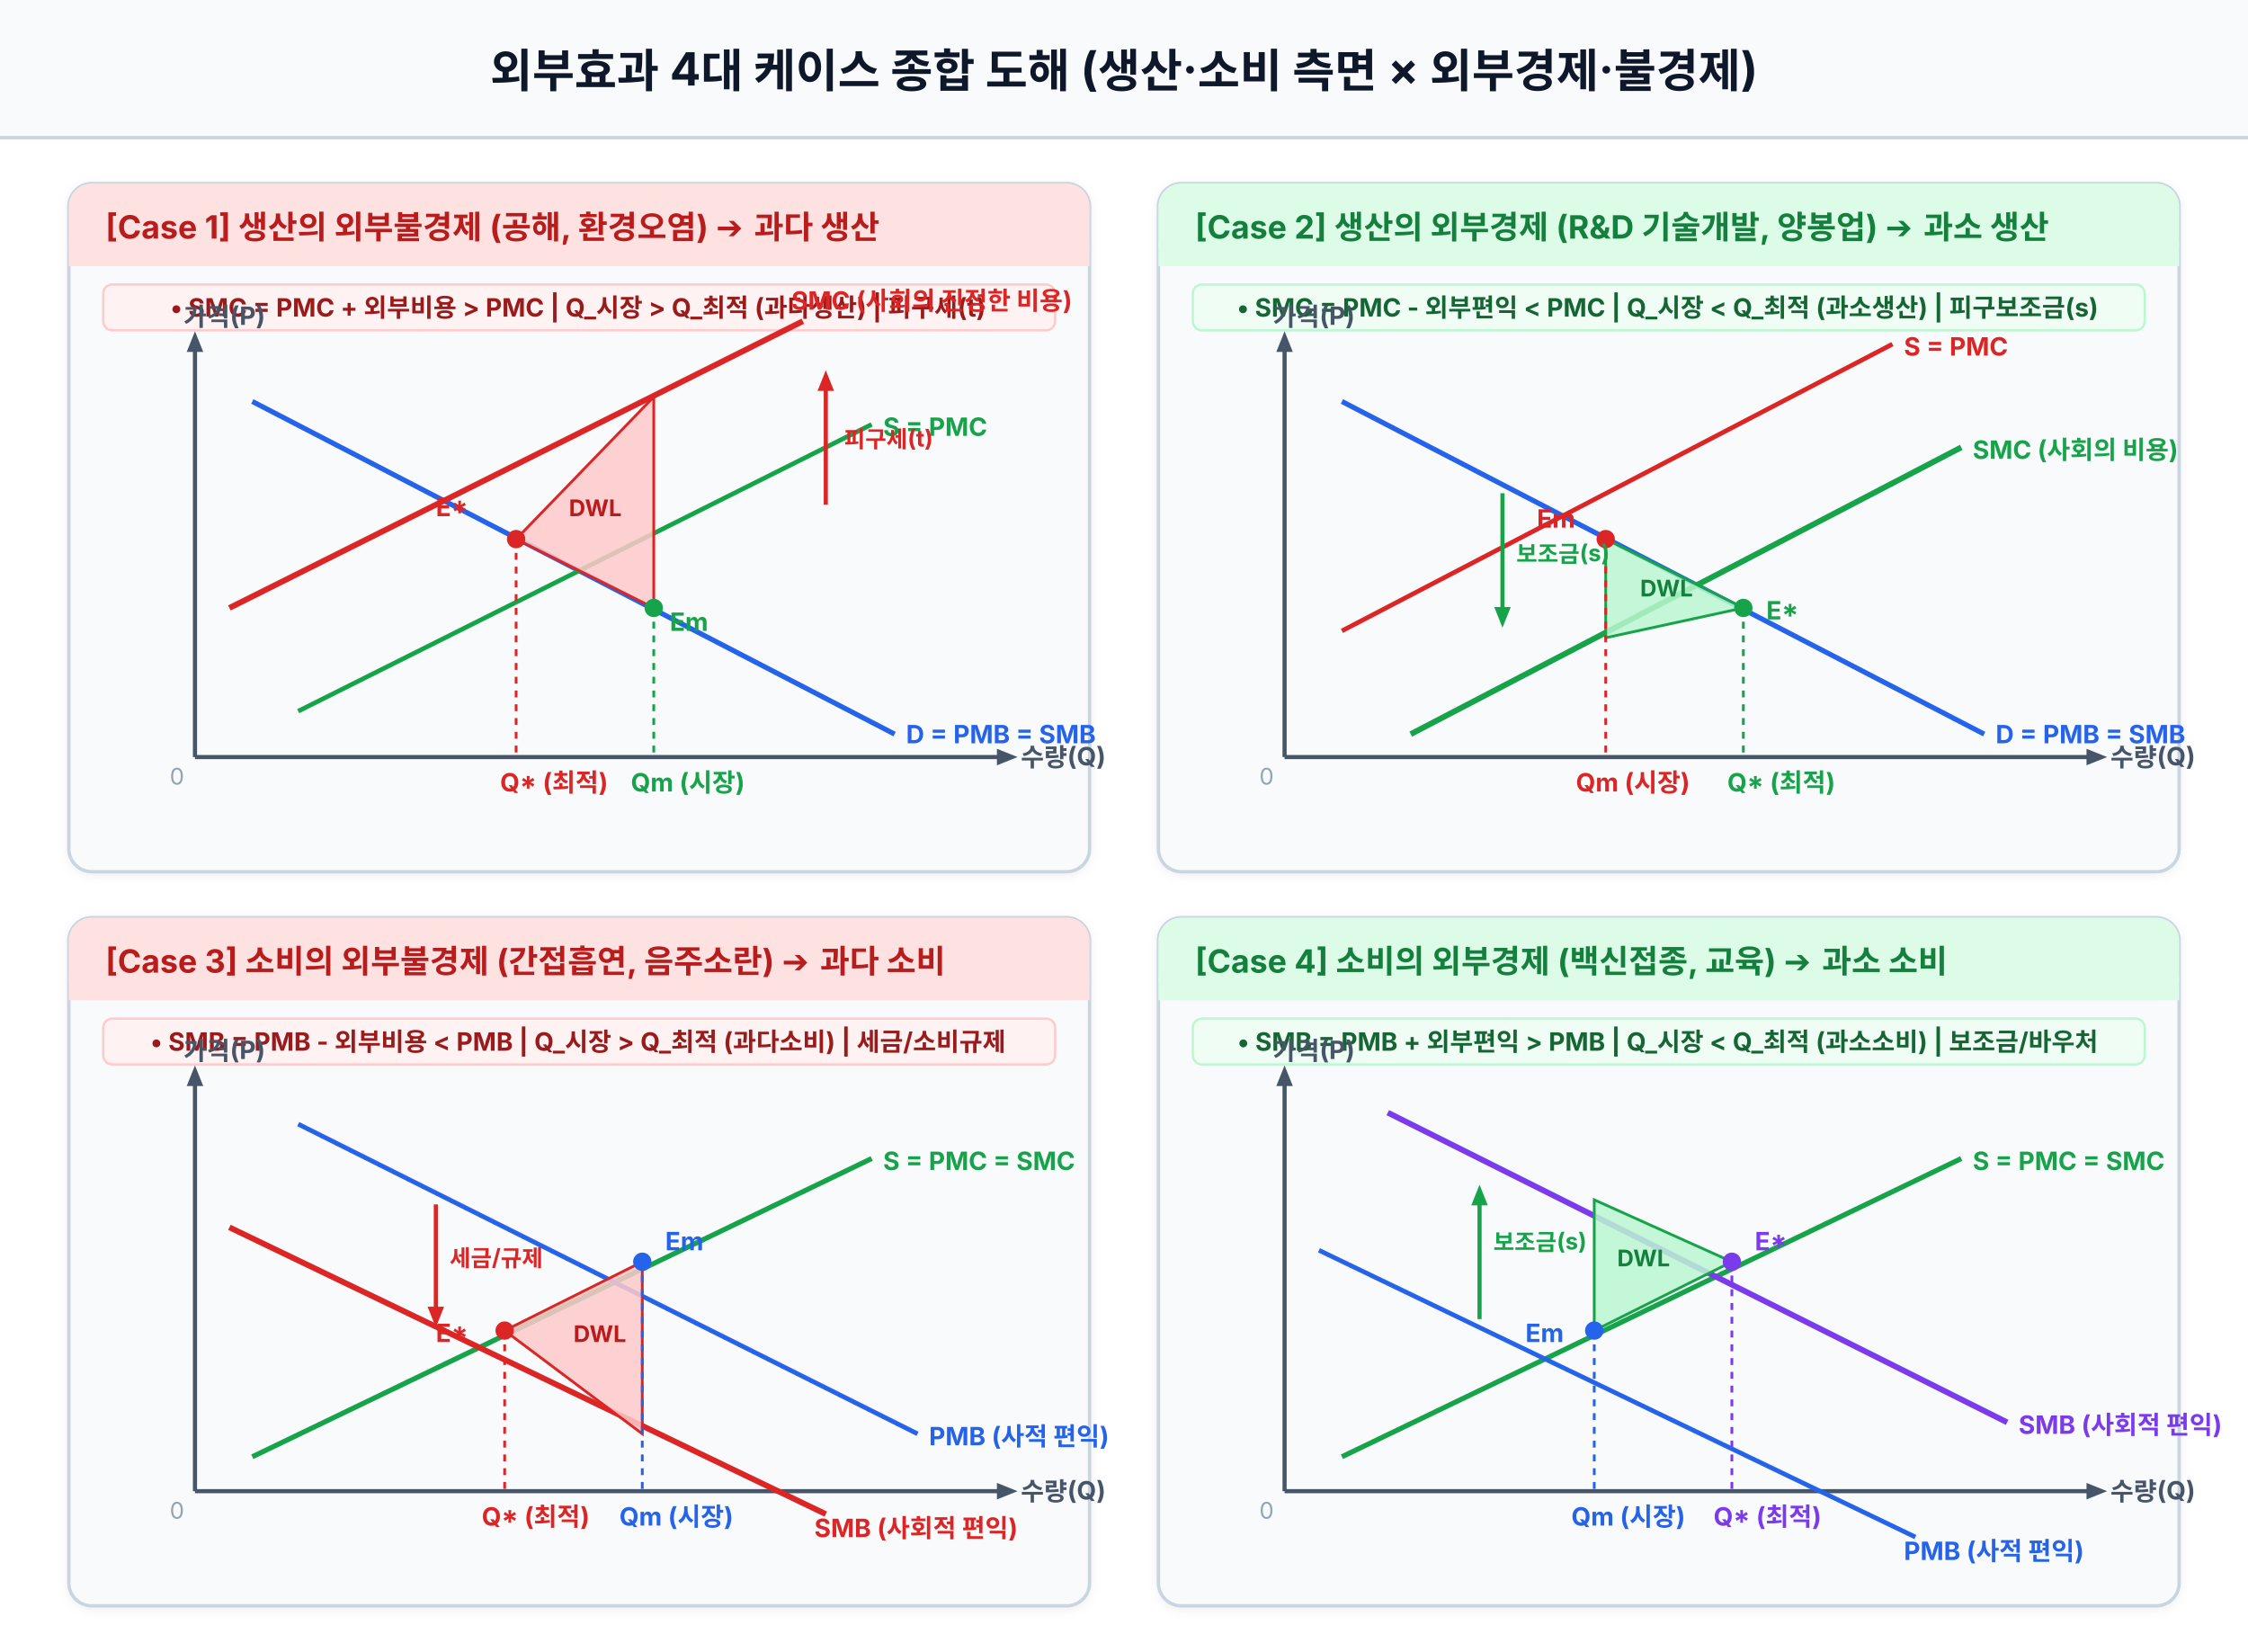
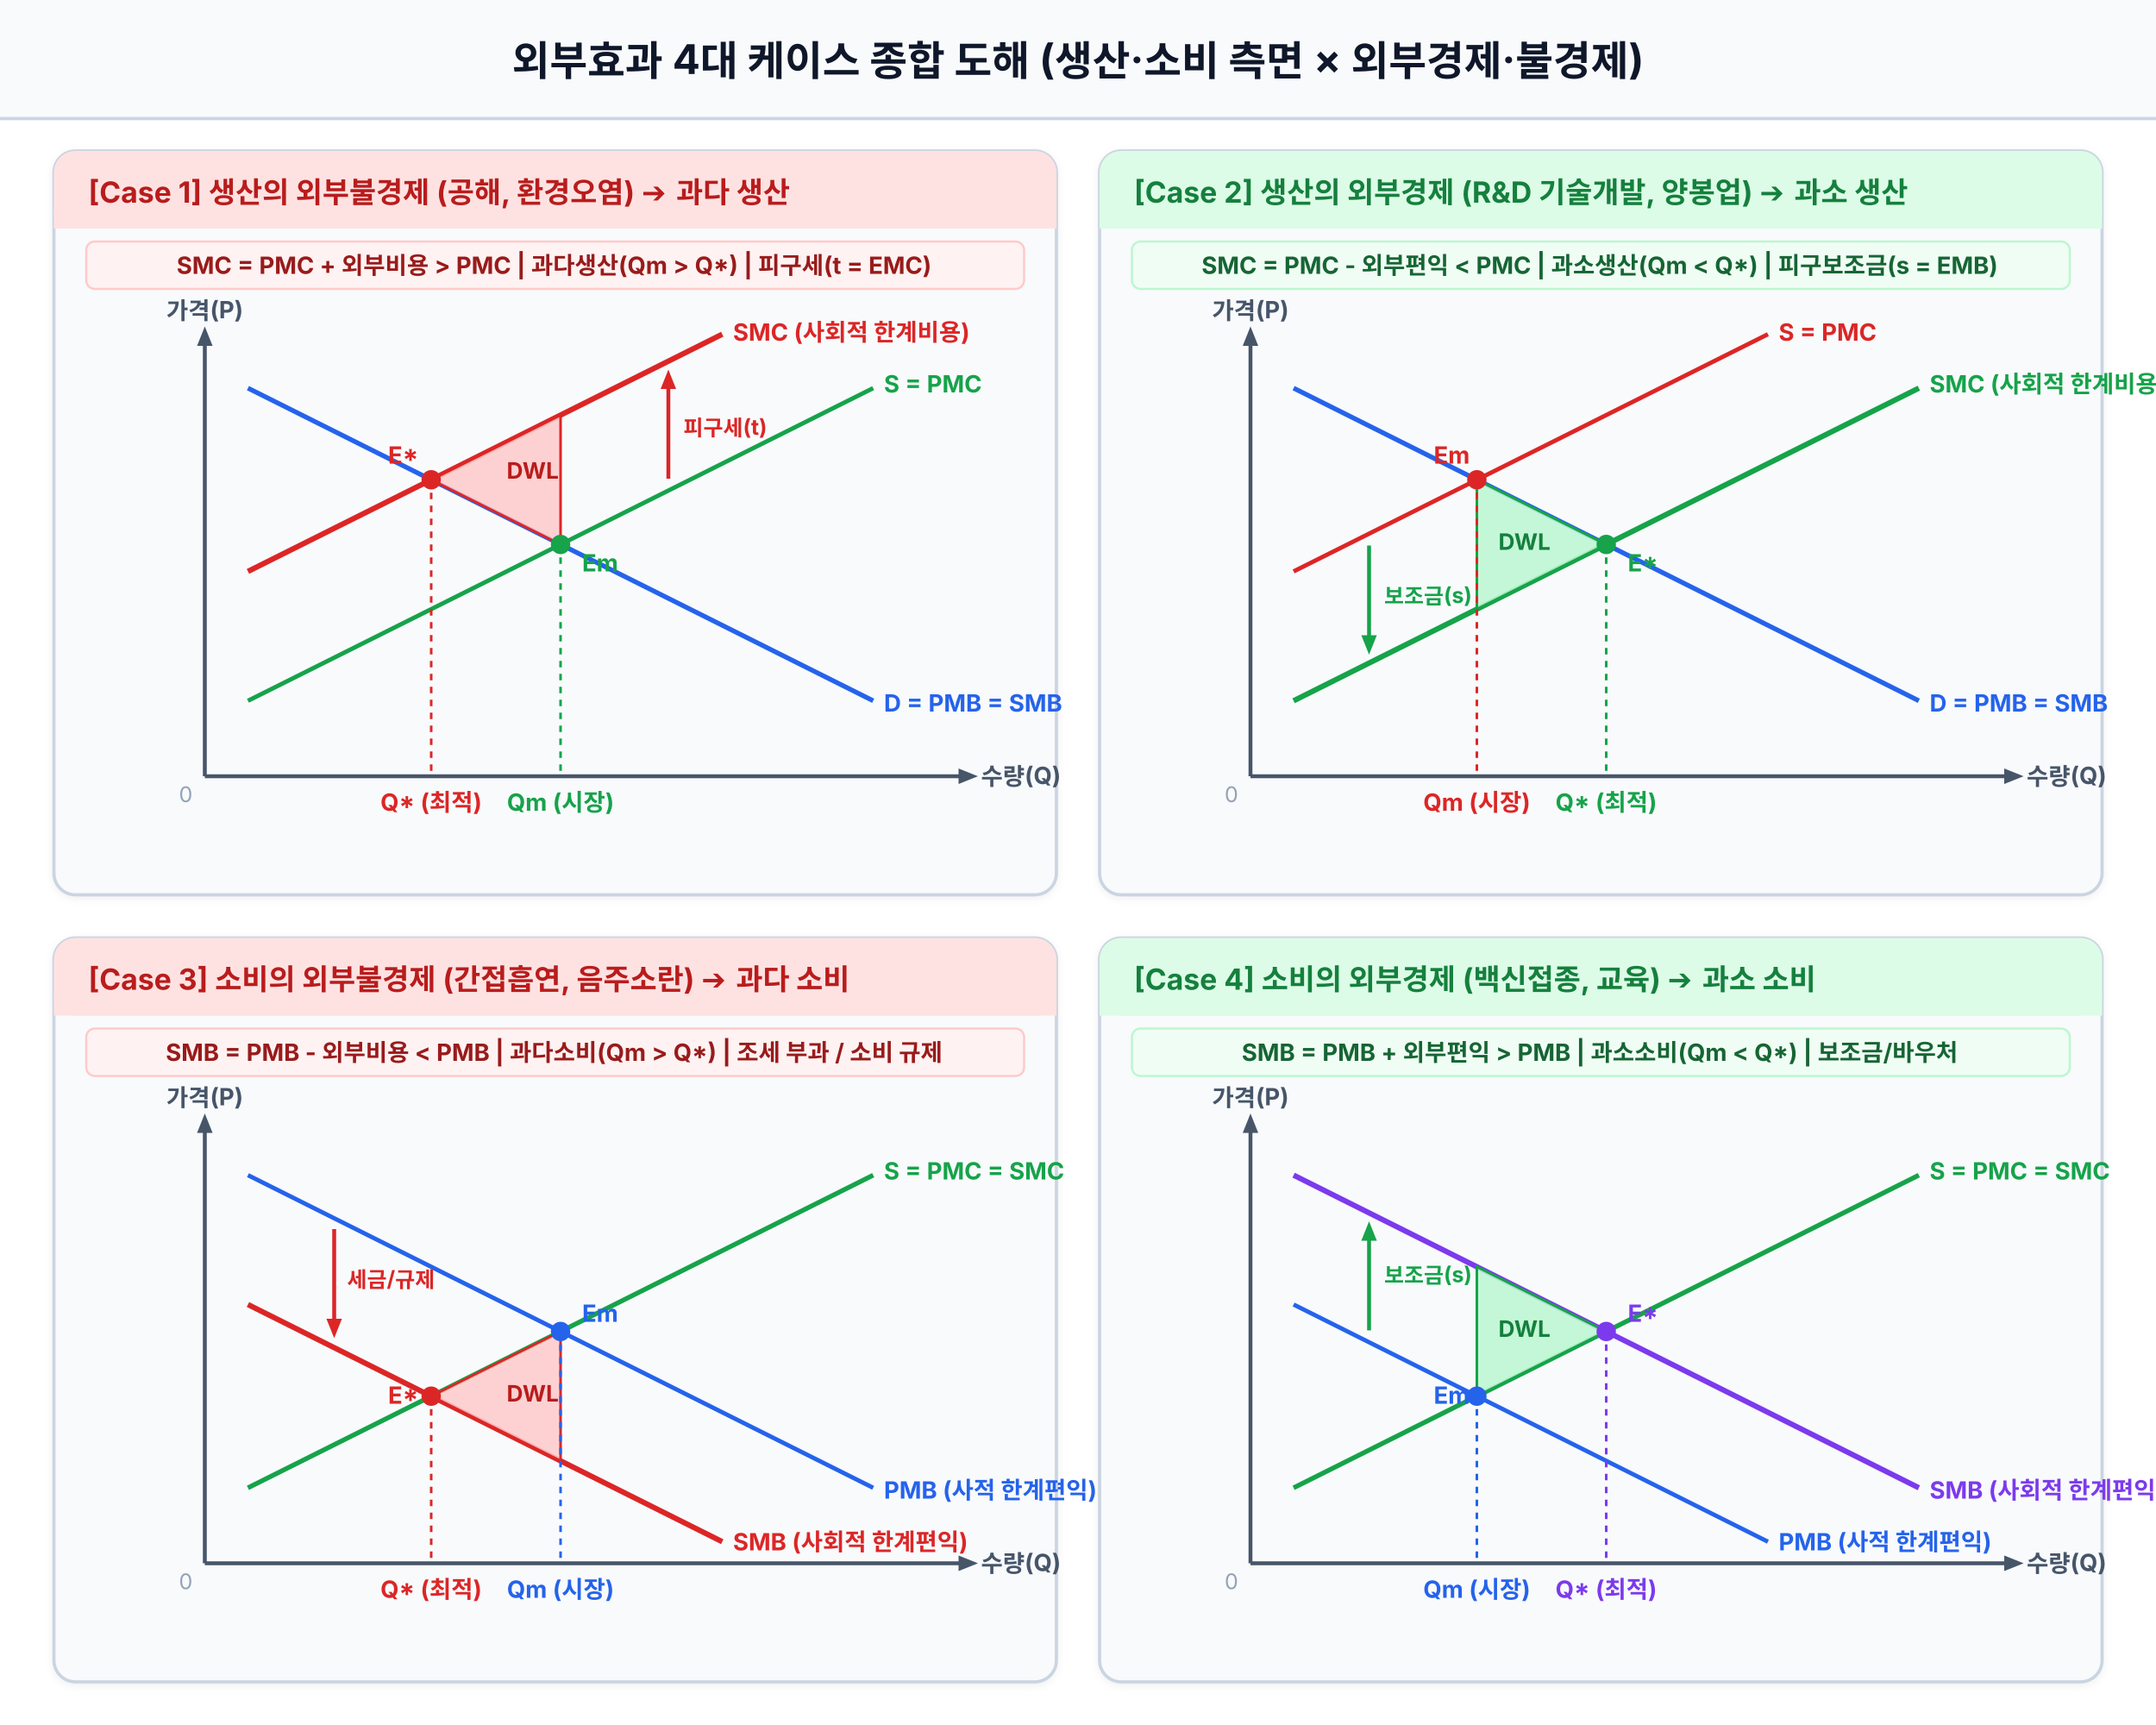
- <svg xmlns="http://www.w3.org/2000/svg" viewBox="0 0 980 720" width="100%" height="100%" style="background:#ffffff; font-family:'Pretendard', -apple-system, BlinkMacSystemFont, sans-serif;">
-   <rect x="0" y="0" width="980" height="60" fill="#f8fafc" />
-   <text x="490" y="38" font-size="20" font-weight="bold" text-anchor="middle" fill="#0f172a">외부효과 4대 케이스 종합 도해 (생산·소비 측면 × 외부경제·불경제)</text>
-   <line x1="0" y1="60" x2="980" y2="60" stroke="#cbd5e1" stroke-width="1.5" />
+ <svg xmlns="http://www.w3.org/2000/svg" viewBox="0 0 1000 800" width="100%" height="100%" style="background:#ffffff; font-family:'Pretendard', -apple-system, BlinkMacSystemFont, sans-serif;">
+   <rect x="0" y="0" width="1000" height="55" fill="#f8fafc" />
+   <text x="500" y="35" font-size="19" font-weight="bold" text-anchor="middle" fill="#0f172a">외부효과 4대 케이스 종합 도해 (생산·소비 측면 × 외부경제·불경제)</text>
+   <line x1="0" y1="55" x2="1000" y2="55" stroke="#cbd5e1" stroke-width="1.5" />
  <defs>
    <marker id="arr" viewBox="0 0 10 10" refX="6" refY="5" markerWidth="5" markerHeight="5" orient="auto-start-reverse">
      <path d="M 0 1 L 10 5 L 0 9 z" fill="#475569" />
    </marker>
    <marker id="arr-tax" viewBox="0 0 10 10" refX="6" refY="5" markerWidth="5" markerHeight="5" orient="auto-start-reverse">
      <path d="M 0 1 L 10 5 L 0 9 z" fill="#dc2626" />
    </marker>
    <marker id="arr-sub" viewBox="0 0 10 10" refX="6" refY="5" markerWidth="5" markerHeight="5" orient="auto-start-reverse">
      <path d="M 0 1 L 10 5 L 0 9 z" fill="#16a34a" />
    </marker>
-     <filter id="shadow" x="-5%" y="-5%" width="110%" height="110%">
+     <filter id="shadow" x="-3%" y="-3%" width="106%" height="106%">
      <feDropShadow dx="0" dy="1" stdDeviation="2" flood-opacity="0.06" />
    </filter>
  </defs>
-   <g transform="translate(30, 80)">
-     <rect x="0" y="0" width="445" height="300" rx="10" fill="#f8fafc" stroke="#cbd5e1" stroke-width="1.5" filter="url(#shadow)" />
-     <rect x="0" y="0" width="445" height="36" rx="10" fill="#fee2e2" />
-     <path d="M 0 26 L 0 36 L 445 36 L 445 26 Z" fill="#fee2e2" />
-     <text x="16" y="24" font-size="14" font-weight="bold" fill="#b91c1c">[Case 1] 생산의 외부불경제 (공해, 환경오염) ➔ 과다 생산</text>
-     <rect x="15" y="44" width="415" height="20" rx="4" fill="#fef2f2" stroke="#fecaca" stroke-width="1" />
-     <text x="222" y="58" font-size="11" font-weight="bold" text-anchor="middle" fill="#991b1b">• SMC = PMC + 외부비용 &gt; PMC | Q_시장 &gt; Q_최적 (과다생산) | 피구세(t)</text>
-     <line x1="55" y1="250" x2="410" y2="250" stroke="#475569" stroke-width="1.8" marker-end="url(#arr)" />
-     <line x1="55" y1="250" x2="55" y2="68" stroke="#475569" stroke-width="1.8" marker-end="url(#arr)" />
-     <text x="415" y="254" font-size="11" font-weight="bold" fill="#475569">수량(Q)</text>
-     <text x="50" y="62" font-size="11" font-weight="bold" fill="#475569">가격(P)</text>
-     <text x="44" y="262" font-size="10" fill="#94a3b8">0</text>
-     <line x1="80" y1="95" x2="360" y2="240" stroke="#2563eb" stroke-width="2.2" />
-     <text x="365" y="244" font-size="11" font-weight="bold" fill="#2563eb">D = PMB = SMB</text>
-     <line x1="100" y1="230" x2="350" y2="105" stroke="#16a34a" stroke-width="2" />
-     <text x="355" y="110" font-size="11" font-weight="bold" fill="#16a34a">S = PMC</text>
-     <line x1="70" y1="185" x2="320" y2="60" stroke="#dc2626" stroke-width="2.5" />
-     <text x="315" y="55" font-size="11" font-weight="bold" fill="#dc2626">SMC (사회의 진정한 비용)</text>
-     <polygon points="195,155 255,185 255,93" fill="#fecaca" fill-opacity="0.85" stroke="#dc2626" stroke-width="1.2" />
-     <text x="218" y="145" font-size="10" font-weight="bold" fill="#b91c1c">DWL</text>
-     <circle cx="195" cy="155" r="4" fill="#dc2626" />
-     <line x1="195" y1="155" x2="195" y2="250" stroke="#dc2626" stroke-dasharray="3,3" stroke-width="1.2" />
-     <text x="188" y="265" font-size="11" font-weight="bold" fill="#dc2626">Q* (최적)</text>
-     <text x="160" y="145" font-size="11" font-weight="bold" fill="#dc2626">E*</text>
-     <circle cx="255" cy="185" r="4" fill="#16a34a" />
-     <line x1="255" y1="185" x2="255" y2="250" stroke="#16a34a" stroke-dasharray="3,3" stroke-width="1.2" />
-     <text x="245" y="265" font-size="11" font-weight="bold" fill="#16a34a">Qm (시장)</text>
-     <text x="262" y="195" font-size="11" font-weight="bold" fill="#16a34a">Em</text>
-     <line x1="330" y1="140" x2="330" y2="85" stroke="#dc2626" stroke-width="1.8" marker-end="url(#arr-tax)" />
-     <text x="338" y="115" font-size="10" font-weight="bold" fill="#dc2626">피구세(t)</text>
+   <g transform="translate(25, 70)">
+     <rect x="0" y="0" width="465" height="345" rx="10" fill="#f8fafc" stroke="#cbd5e1" stroke-width="1.5" filter="url(#shadow)" />
+     <rect x="0" y="0" width="465" height="36" rx="10" fill="#fee2e2" />
+     <path d="M 0 26 L 0 36 L 465 36 L 465 26 Z" fill="#fee2e2" />
+     <text x="16" y="24" font-size="13.5" font-weight="bold" fill="#b91c1c">[Case 1] 생산의 외부불경제 (공해, 환경오염) ➔ 과다 생산</text>
+     <rect x="15" y="42" width="435" height="22" rx="4" fill="#fef2f2" stroke="#fecaca" stroke-width="1" />
+     <text x="232" y="57" font-size="11" font-weight="bold" text-anchor="middle" fill="#991b1b">SMC = PMC + 외부비용 &gt; PMC | 과다생산(Qm &gt; Q*) | 피구세(t = EMC)</text>
+     <line x1="70" y1="290" x2="425" y2="290" stroke="#475569" stroke-width="1.8" marker-end="url(#arr)" />
+     <line x1="70" y1="290" x2="70" y2="85" stroke="#475569" stroke-width="1.8" marker-end="url(#arr)" />
+     <text x="430" y="294" font-size="11" font-weight="bold" fill="#475569">수량(Q)</text>
+     <text x="70" y="78" font-size="11" font-weight="bold" fill="#475569" text-anchor="middle">가격(P)</text>
+     <text x="58" y="302" font-size="10" fill="#94a3b8">0</text>
+     <line x1="90" y1="110" x2="380" y2="255" stroke="#2563eb" stroke-width="2.2" />
+     <text x="385" y="260" font-size="11" font-weight="bold" fill="#2563eb">D = PMB = SMB</text>
+     <line x1="90" y1="255" x2="380" y2="110" stroke="#16a34a" stroke-width="2" />
+     <text x="385" y="112" font-size="11" font-weight="bold" fill="#16a34a">S = PMC</text>
+     <line x1="90" y1="195" x2="310" y2="85" stroke="#dc2626" stroke-width="2.5" />
+     <text x="315" y="88" font-size="11" font-weight="bold" fill="#dc2626">SMC (사회적 한계비용)</text>
+     <polygon points="175,152.5 235,182.5 235,122.5" fill="#fecaca" fill-opacity="0.85" stroke="#dc2626" stroke-width="1.2" />
+     <text x="210" y="152" font-size="10.5" font-weight="bold" fill="#b91c1c">DWL</text>
+     <circle cx="175" cy="152.5" r="4.5" fill="#dc2626" />
+     <line x1="175" y1="152.5" x2="175" y2="290" stroke="#dc2626" stroke-dasharray="3,3" stroke-width="1.2" />
+     <text x="175" y="306" font-size="11" font-weight="bold" fill="#dc2626" text-anchor="middle">Q* (최적)</text>
+     <text x="155" y="145" font-size="11" font-weight="bold" fill="#dc2626">E*</text>
+     <circle cx="235" cy="182.5" r="4.5" fill="#16a34a" />
+     <line x1="235" y1="182.5" x2="235" y2="290" stroke="#16a34a" stroke-dasharray="3,3" stroke-width="1.2" />
+     <text x="235" y="306" font-size="11" font-weight="bold" fill="#16a34a" text-anchor="middle">Qm (시장)</text>
+     <text x="245" y="195" font-size="11" font-weight="bold" fill="#16a34a">Em</text>
+     <line x1="285" y1="152" x2="285" y2="105" stroke="#dc2626" stroke-width="1.8" marker-end="url(#arr-tax)" />
+     <text x="292" y="132" font-size="10" font-weight="bold" fill="#dc2626">피구세(t)</text>
  </g>
-   <g transform="translate(505, 80)">
-     <rect x="0" y="0" width="445" height="300" rx="10" fill="#f8fafc" stroke="#cbd5e1" stroke-width="1.5" filter="url(#shadow)" />
-     <rect x="0" y="0" width="445" height="36" rx="10" fill="#dcfce7" />
-     <path d="M 0 26 L 0 36 L 445 36 L 445 26 Z" fill="#dcfce7" />
-     <text x="16" y="24" font-size="14" font-weight="bold" fill="#15803d">[Case 2] 생산의 외부경제 (R&amp;D 기술개발, 양봉업) ➔ 과소 생산</text>
-     <rect x="15" y="44" width="415" height="20" rx="4" fill="#f0fdf4" stroke="#bbf7d0" stroke-width="1" />
-     <text x="222" y="58" font-size="11" font-weight="bold" text-anchor="middle" fill="#166534">• SMC = PMC - 외부편익 &lt; PMC | Q_시장 &lt; Q_최적 (과소생산) | 피구보조금(s)</text>
-     <line x1="55" y1="250" x2="410" y2="250" stroke="#475569" stroke-width="1.8" marker-end="url(#arr)" />
-     <line x1="55" y1="250" x2="55" y2="68" stroke="#475569" stroke-width="1.8" marker-end="url(#arr)" />
-     <text x="415" y="254" font-size="11" font-weight="bold" fill="#475569">수량(Q)</text>
-     <text x="50" y="62" font-size="11" font-weight="bold" fill="#475569">가격(P)</text>
-     <text x="44" y="262" font-size="10" fill="#94a3b8">0</text>
-     <line x1="80" y1="95" x2="360" y2="240" stroke="#2563eb" stroke-width="2.2" />
-     <text x="365" y="244" font-size="11" font-weight="bold" fill="#2563eb">D = PMB = SMB</text>
-     <line x1="80" y1="195" x2="320" y2="70" stroke="#dc2626" stroke-width="2" />
-     <text x="325" y="75" font-size="11" font-weight="bold" fill="#dc2626">S = PMC</text>
-     <line x1="110" y1="240" x2="350" y2="115" stroke="#16a34a" stroke-width="2.5" />
-     <text x="355" y="120" font-size="11" font-weight="bold" fill="#16a34a">SMC (사회의 비용)</text>
-     <polygon points="195,155 195,198 255,185" fill="#bbf7d0" fill-opacity="0.85" stroke="#16a34a" stroke-width="1.2" />
-     <text x="210" y="180" font-size="10" font-weight="bold" fill="#15803d">DWL</text>
-     <circle cx="195" cy="155" r="4" fill="#dc2626" />
-     <line x1="195" y1="155" x2="195" y2="250" stroke="#dc2626" stroke-dasharray="3,3" stroke-width="1.2" />
-     <text x="182" y="265" font-size="11" font-weight="bold" fill="#dc2626">Qm (시장)</text>
-     <text x="165" y="150" font-size="11" font-weight="bold" fill="#dc2626">Em</text>
-     <circle cx="255" cy="185" r="4" fill="#16a34a" />
-     <line x1="255" y1="185" x2="255" y2="250" stroke="#16a34a" stroke-dasharray="3,3" stroke-width="1.2" />
-     <text x="248" y="265" font-size="11" font-weight="bold" fill="#16a34a">Q* (최적)</text>
-     <text x="265" y="190" font-size="11" font-weight="bold" fill="#16a34a">E*</text>
-     <line x1="150" y1="135" x2="150" y2="190" stroke="#16a34a" stroke-width="1.8" marker-end="url(#arr-sub)" />
-     <text x="156" y="165" font-size="10" font-weight="bold" fill="#16a34a">보조금(s)</text>
+   <g transform="translate(510, 70)">
+     <rect x="0" y="0" width="465" height="345" rx="10" fill="#f8fafc" stroke="#cbd5e1" stroke-width="1.5" filter="url(#shadow)" />
+     <rect x="0" y="0" width="465" height="36" rx="10" fill="#dcfce7" />
+     <path d="M 0 26 L 0 36 L 465 36 L 465 26 Z" fill="#dcfce7" />
+     <text x="16" y="24" font-size="13.5" font-weight="bold" fill="#15803d">[Case 2] 생산의 외부경제 (R&amp;D 기술개발, 양봉업) ➔ 과소 생산</text>
+     <rect x="15" y="42" width="435" height="22" rx="4" fill="#f0fdf4" stroke="#bbf7d0" stroke-width="1" />
+     <text x="232" y="57" font-size="11" font-weight="bold" text-anchor="middle" fill="#166534">SMC = PMC - 외부편익 &lt; PMC | 과소생산(Qm &lt; Q*) | 피구보조금(s = EMB)</text>
+     <line x1="70" y1="290" x2="425" y2="290" stroke="#475569" stroke-width="1.8" marker-end="url(#arr)" />
+     <line x1="70" y1="290" x2="70" y2="85" stroke="#475569" stroke-width="1.8" marker-end="url(#arr)" />
+     <text x="430" y="294" font-size="11" font-weight="bold" fill="#475569">수량(Q)</text>
+     <text x="70" y="78" font-size="11" font-weight="bold" fill="#475569" text-anchor="middle">가격(P)</text>
+     <text x="58" y="302" font-size="10" fill="#94a3b8">0</text>
+     <line x1="90" y1="110" x2="380" y2="255" stroke="#2563eb" stroke-width="2.2" />
+     <text x="385" y="260" font-size="11" font-weight="bold" fill="#2563eb">D = PMB = SMB</text>
+     <line x1="90" y1="195" x2="310" y2="85" stroke="#dc2626" stroke-width="2" />
+     <text x="315" y="88" font-size="11" font-weight="bold" fill="#dc2626">S = PMC</text>
+     <line x1="90" y1="255" x2="380" y2="110" stroke="#16a34a" stroke-width="2.5" />
+     <text x="385" y="112" font-size="11" font-weight="bold" fill="#16a34a">SMC (사회적 한계비용)</text>
+     <polygon points="175,152.5 175,212.5 235,182.5" fill="#bbf7d0" fill-opacity="0.85" stroke="#16a34a" stroke-width="1.2" />
+     <text x="185" y="185" font-size="10.5" font-weight="bold" fill="#15803d">DWL</text>
+     <circle cx="175" cy="152.5" r="4.5" fill="#dc2626" />
+     <line x1="175" y1="152.5" x2="175" y2="290" stroke="#dc2626" stroke-dasharray="3,3" stroke-width="1.2" />
+     <text x="175" y="306" font-size="11" font-weight="bold" fill="#dc2626" text-anchor="middle">Qm (시장)</text>
+     <text x="155" y="145" font-size="11" font-weight="bold" fill="#dc2626">Em</text>
+     <circle cx="235" cy="182.5" r="4.5" fill="#16a34a" />
+     <line x1="235" y1="182.5" x2="235" y2="290" stroke="#16a34a" stroke-dasharray="3,3" stroke-width="1.2" />
+     <text x="235" y="306" font-size="11" font-weight="bold" fill="#16a34a" text-anchor="middle">Q* (최적)</text>
+     <text x="245" y="195" font-size="11" font-weight="bold" fill="#16a34a">E*</text>
+     <line x1="125" y1="183" x2="125" y2="230" stroke="#16a34a" stroke-width="1.8" marker-end="url(#arr-sub)" />
+     <text x="132" y="210" font-size="10" font-weight="bold" fill="#16a34a">보조금(s)</text>
  </g>
-   <g transform="translate(30, 400)">
-     <rect x="0" y="0" width="445" height="300" rx="10" fill="#f8fafc" stroke="#cbd5e1" stroke-width="1.5" filter="url(#shadow)" />
-     <rect x="0" y="0" width="445" height="36" rx="10" fill="#fee2e2" />
-     <path d="M 0 26 L 0 36 L 445 36 L 445 26 Z" fill="#fee2e2" />
-     <text x="16" y="24" font-size="14" font-weight="bold" fill="#b91c1c">[Case 3] 소비의 외부불경제 (간접흡연, 음주소란) ➔ 과다 소비</text>
-     <rect x="15" y="44" width="415" height="20" rx="4" fill="#fef2f2" stroke="#fecaca" stroke-width="1" />
-     <text x="222" y="58" font-size="11" font-weight="bold" text-anchor="middle" fill="#991b1b">• SMB = PMB - 외부비용 &lt; PMB | Q_시장 &gt; Q_최적 (과다소비) | 세금/소비규제</text>
-     <line x1="55" y1="250" x2="410" y2="250" stroke="#475569" stroke-width="1.8" marker-end="url(#arr)" />
-     <line x1="55" y1="250" x2="55" y2="68" stroke="#475569" stroke-width="1.8" marker-end="url(#arr)" />
-     <text x="415" y="254" font-size="11" font-weight="bold" fill="#475569">수량(Q)</text>
-     <text x="50" y="62" font-size="11" font-weight="bold" fill="#475569">가격(P)</text>
-     <text x="44" y="262" font-size="10" fill="#94a3b8">0</text>
-     <line x1="80" y1="235" x2="350" y2="105" stroke="#16a34a" stroke-width="2.2" />
-     <text x="355" y="110" font-size="11" font-weight="bold" fill="#16a34a">S = PMC = SMC</text>
-     <line x1="100" y1="90" x2="370" y2="225" stroke="#2563eb" stroke-width="2" />
-     <text x="375" y="230" font-size="11" font-weight="bold" fill="#2563eb">PMB (사적 편익)</text>
-     <line x1="70" y1="135" x2="330" y2="260" stroke="#dc2626" stroke-width="2.5" />
-     <text x="325" y="270" font-size="11" font-weight="bold" fill="#dc2626">SMB (사회적 편익)</text>
-     <polygon points="190,180 250,150 250,225" fill="#fecaca" fill-opacity="0.85" stroke="#dc2626" stroke-width="1.2" />
-     <text x="220" y="185" font-size="10" font-weight="bold" fill="#b91c1c">DWL</text>
-     <circle cx="190" cy="180" r="4" fill="#dc2626" />
-     <line x1="190" y1="180" x2="190" y2="250" stroke="#dc2626" stroke-dasharray="3,3" stroke-width="1.2" />
-     <text x="180" y="265" font-size="11" font-weight="bold" fill="#dc2626">Q* (최적)</text>
-     <text x="160" y="185" font-size="11" font-weight="bold" fill="#dc2626">E*</text>
-     <circle cx="250" cy="150" r="4" fill="#2563eb" />
-     <line x1="250" y1="150" x2="250" y2="250" stroke="#2563eb" stroke-dasharray="3,3" stroke-width="1.2" />
-     <text x="240" y="265" font-size="11" font-weight="bold" fill="#2563eb">Qm (시장)</text>
-     <text x="260" y="145" font-size="11" font-weight="bold" fill="#2563eb">Em</text>
-     <line x1="160" y1="125" x2="160" y2="175" stroke="#dc2626" stroke-width="1.8" marker-end="url(#arr-tax)" />
-     <text x="166" y="152" font-size="10" font-weight="bold" fill="#dc2626">세금/규제</text>
+   <g transform="translate(25, 435)">
+     <rect x="0" y="0" width="465" height="345" rx="10" fill="#f8fafc" stroke="#cbd5e1" stroke-width="1.5" filter="url(#shadow)" />
+     <rect x="0" y="0" width="465" height="36" rx="10" fill="#fee2e2" />
+     <path d="M 0 26 L 0 36 L 465 36 L 465 26 Z" fill="#fee2e2" />
+     <text x="16" y="24" font-size="13.5" font-weight="bold" fill="#b91c1c">[Case 3] 소비의 외부불경제 (간접흡연, 음주소란) ➔ 과다 소비</text>
+     <rect x="15" y="42" width="435" height="22" rx="4" fill="#fef2f2" stroke="#fecaca" stroke-width="1" />
+     <text x="232" y="57" font-size="11" font-weight="bold" text-anchor="middle" fill="#991b1b">SMB = PMB - 외부비용 &lt; PMB | 과다소비(Qm &gt; Q*) | 조세 부과 / 소비 규제</text>
+     <line x1="70" y1="290" x2="425" y2="290" stroke="#475569" stroke-width="1.8" marker-end="url(#arr)" />
+     <line x1="70" y1="290" x2="70" y2="85" stroke="#475569" stroke-width="1.8" marker-end="url(#arr)" />
+     <text x="430" y="294" font-size="11" font-weight="bold" fill="#475569">수량(Q)</text>
+     <text x="70" y="78" font-size="11" font-weight="bold" fill="#475569" text-anchor="middle">가격(P)</text>
+     <text x="58" y="302" font-size="10" fill="#94a3b8">0</text>
+     <line x1="90" y1="255" x2="380" y2="110" stroke="#16a34a" stroke-width="2.2" />
+     <text x="385" y="112" font-size="11" font-weight="bold" fill="#16a34a">S = PMC = SMC</text>
+     <line x1="90" y1="110" x2="380" y2="255" stroke="#2563eb" stroke-width="2" />
+     <text x="385" y="260" font-size="11" font-weight="bold" fill="#2563eb">PMB (사적 한계편익)</text>
+     <line x1="90" y1="170" x2="310" y2="280" stroke="#dc2626" stroke-width="2.5" />
+     <text x="315" y="284" font-size="11" font-weight="bold" fill="#dc2626">SMB (사회적 한계편익)</text>
+     <polygon points="175,212.5 235,182.5 235,242.5" fill="#fecaca" fill-opacity="0.85" stroke="#dc2626" stroke-width="1.2" />
+     <text x="210" y="215" font-size="10.5" font-weight="bold" fill="#b91c1c">DWL</text>
+     <circle cx="175" cy="212.5" r="4.5" fill="#dc2626" />
+     <line x1="175" y1="212.5" x2="175" y2="290" stroke="#dc2626" stroke-dasharray="3,3" stroke-width="1.2" />
+     <text x="175" y="306" font-size="11" font-weight="bold" fill="#dc2626" text-anchor="middle">Q* (최적)</text>
+     <text x="155" y="216" font-size="11" font-weight="bold" fill="#dc2626">E*</text>
+     <circle cx="235" cy="182.5" r="4.5" fill="#2563eb" />
+     <line x1="235" y1="182.5" x2="235" y2="290" stroke="#2563eb" stroke-dasharray="3,3" stroke-width="1.2" />
+     <text x="235" y="306" font-size="11" font-weight="bold" fill="#2563eb" text-anchor="middle">Qm (시장)</text>
+     <text x="245" y="178" font-size="11" font-weight="bold" fill="#2563eb">Em</text>
+     <line x1="130" y1="135" x2="130" y2="182" stroke="#dc2626" stroke-width="1.8" marker-end="url(#arr-tax)" />
+     <text x="136" y="162" font-size="10" font-weight="bold" fill="#dc2626">세금/규제</text>
  </g>
-   <g transform="translate(505, 400)">
-     <rect x="0" y="0" width="445" height="300" rx="10" fill="#f8fafc" stroke="#cbd5e1" stroke-width="1.5" filter="url(#shadow)" />
-     <rect x="0" y="0" width="445" height="36" rx="10" fill="#dcfce7" />
-     <path d="M 0 26 L 0 36 L 445 36 L 445 26 Z" fill="#dcfce7" />
-     <text x="16" y="24" font-size="14" font-weight="bold" fill="#15803d">[Case 4] 소비의 외부경제 (백신접종, 교육) ➔ 과소 소비</text>
-     <rect x="15" y="44" width="415" height="20" rx="4" fill="#f0fdf4" stroke="#bbf7d0" stroke-width="1" />
-     <text x="222" y="58" font-size="11" font-weight="bold" text-anchor="middle" fill="#166534">• SMB = PMB + 외부편익 &gt; PMB | Q_시장 &lt; Q_최적 (과소소비) | 보조금/바우처</text>
-     <line x1="55" y1="250" x2="410" y2="250" stroke="#475569" stroke-width="1.8" marker-end="url(#arr)" />
-     <line x1="55" y1="250" x2="55" y2="68" stroke="#475569" stroke-width="1.8" marker-end="url(#arr)" />
-     <text x="415" y="254" font-size="11" font-weight="bold" fill="#475569">수량(Q)</text>
-     <text x="50" y="62" font-size="11" font-weight="bold" fill="#475569">가격(P)</text>
-     <text x="44" y="262" font-size="10" fill="#94a3b8">0</text>
-     <line x1="80" y1="235" x2="350" y2="105" stroke="#16a34a" stroke-width="2.2" />
-     <text x="355" y="110" font-size="11" font-weight="bold" fill="#16a34a">S = PMC = SMC</text>
-     <line x1="70" y1="145" x2="330" y2="270" stroke="#2563eb" stroke-width="2" />
-     <text x="325" y="280" font-size="11" font-weight="bold" fill="#2563eb">PMB (사적 편익)</text>
-     <line x1="100" y1="85" x2="370" y2="220" stroke="#7c3aed" stroke-width="2.5" />
-     <text x="375" y="225" font-size="11" font-weight="bold" fill="#7c3aed">SMB (사회적 편익)</text>
-     <polygon points="190,180 190,123 250,150" fill="#bbf7d0" fill-opacity="0.85" stroke="#16a34a" stroke-width="1.2" />
-     <text x="200" y="152" font-size="10" font-weight="bold" fill="#15803d">DWL</text>
-     <circle cx="190" cy="180" r="4" fill="#2563eb" />
-     <line x1="190" y1="180" x2="190" y2="250" stroke="#2563eb" stroke-dasharray="3,3" stroke-width="1.2" />
-     <text x="180" y="265" font-size="11" font-weight="bold" fill="#2563eb">Qm (시장)</text>
-     <text x="160" y="185" font-size="11" font-weight="bold" fill="#2563eb">Em</text>
-     <circle cx="250" cy="150" r="4" fill="#7c3aed" />
-     <line x1="250" y1="150" x2="250" y2="250" stroke="#7c3aed" stroke-dasharray="3,3" stroke-width="1.2" />
-     <text x="242" y="265" font-size="11" font-weight="bold" fill="#7c3aed">Q* (최적)</text>
-     <text x="260" y="145" font-size="11" font-weight="bold" fill="#7c3aed">E*</text>
-     <line x1="140" y1="175" x2="140" y2="120" stroke="#16a34a" stroke-width="1.8" marker-end="url(#arr-sub)" />
-     <text x="146" y="145" font-size="10" font-weight="bold" fill="#16a34a">보조금(s)</text>
+   <g transform="translate(510, 435)">
+     <rect x="0" y="0" width="465" height="345" rx="10" fill="#f8fafc" stroke="#cbd5e1" stroke-width="1.5" filter="url(#shadow)" />
+     <rect x="0" y="0" width="465" height="36" rx="10" fill="#dcfce7" />
+     <path d="M 0 26 L 0 36 L 465 36 L 465 26 Z" fill="#dcfce7" />
+     <text x="16" y="24" font-size="13.5" font-weight="bold" fill="#15803d">[Case 4] 소비의 외부경제 (백신접종, 교육) ➔ 과소 소비</text>
+     <rect x="15" y="42" width="435" height="22" rx="4" fill="#f0fdf4" stroke="#bbf7d0" stroke-width="1" />
+     <text x="232" y="57" font-size="11" font-weight="bold" text-anchor="middle" fill="#166534">SMB = PMB + 외부편익 &gt; PMB | 과소소비(Qm &lt; Q*) | 보조금/바우처</text>
+     <line x1="70" y1="290" x2="425" y2="290" stroke="#475569" stroke-width="1.8" marker-end="url(#arr)" />
+     <line x1="70" y1="290" x2="70" y2="85" stroke="#475569" stroke-width="1.8" marker-end="url(#arr)" />
+     <text x="430" y="294" font-size="11" font-weight="bold" fill="#475569">수량(Q)</text>
+     <text x="70" y="78" font-size="11" font-weight="bold" fill="#475569" text-anchor="middle">가격(P)</text>
+     <text x="58" y="302" font-size="10" fill="#94a3b8">0</text>
+     <line x1="90" y1="255" x2="380" y2="110" stroke="#16a34a" stroke-width="2.2" />
+     <text x="385" y="112" font-size="11" font-weight="bold" fill="#16a34a">S = PMC = SMC</text>
+     <line x1="90" y1="170" x2="310" y2="280" stroke="#2563eb" stroke-width="2" />
+     <text x="315" y="284" font-size="11" font-weight="bold" fill="#2563eb">PMB (사적 한계편익)</text>
+     <line x1="90" y1="110" x2="380" y2="255" stroke="#7c3aed" stroke-width="2.5" />
+     <text x="385" y="260" font-size="11" font-weight="bold" fill="#7c3aed">SMB (사회적 한계편익)</text>
+     <polygon points="175,212.5 175,152.5 235,182.5" fill="#bbf7d0" fill-opacity="0.85" stroke="#16a34a" stroke-width="1.2" />
+     <text x="185" y="185" font-size="10.5" font-weight="bold" fill="#15803d">DWL</text>
+     <circle cx="175" cy="212.5" r="4.5" fill="#2563eb" />
+     <line x1="175" y1="212.5" x2="175" y2="290" stroke="#2563eb" stroke-dasharray="3,3" stroke-width="1.2" />
+     <text x="175" y="306" font-size="11" font-weight="bold" fill="#2563eb" text-anchor="middle">Qm (시장)</text>
+     <text x="155" y="216" font-size="11" font-weight="bold" fill="#2563eb">Em</text>
+     <circle cx="235" cy="182.5" r="4.5" fill="#7c3aed" />
+     <line x1="235" y1="182.5" x2="235" y2="290" stroke="#7c3aed" stroke-dasharray="3,3" stroke-width="1.2" />
+     <text x="235" y="306" font-size="11" font-weight="bold" fill="#7c3aed" text-anchor="middle">Q* (최적)</text>
+     <text x="245" y="178" font-size="11" font-weight="bold" fill="#7c3aed">E*</text>
+     <line x1="125" y1="182" x2="125" y2="135" stroke="#16a34a" stroke-width="1.8" marker-end="url(#arr-sub)" />
+     <text x="132" y="160" font-size="10" font-weight="bold" fill="#16a34a">보조금(s)</text>
  </g>
</svg>
